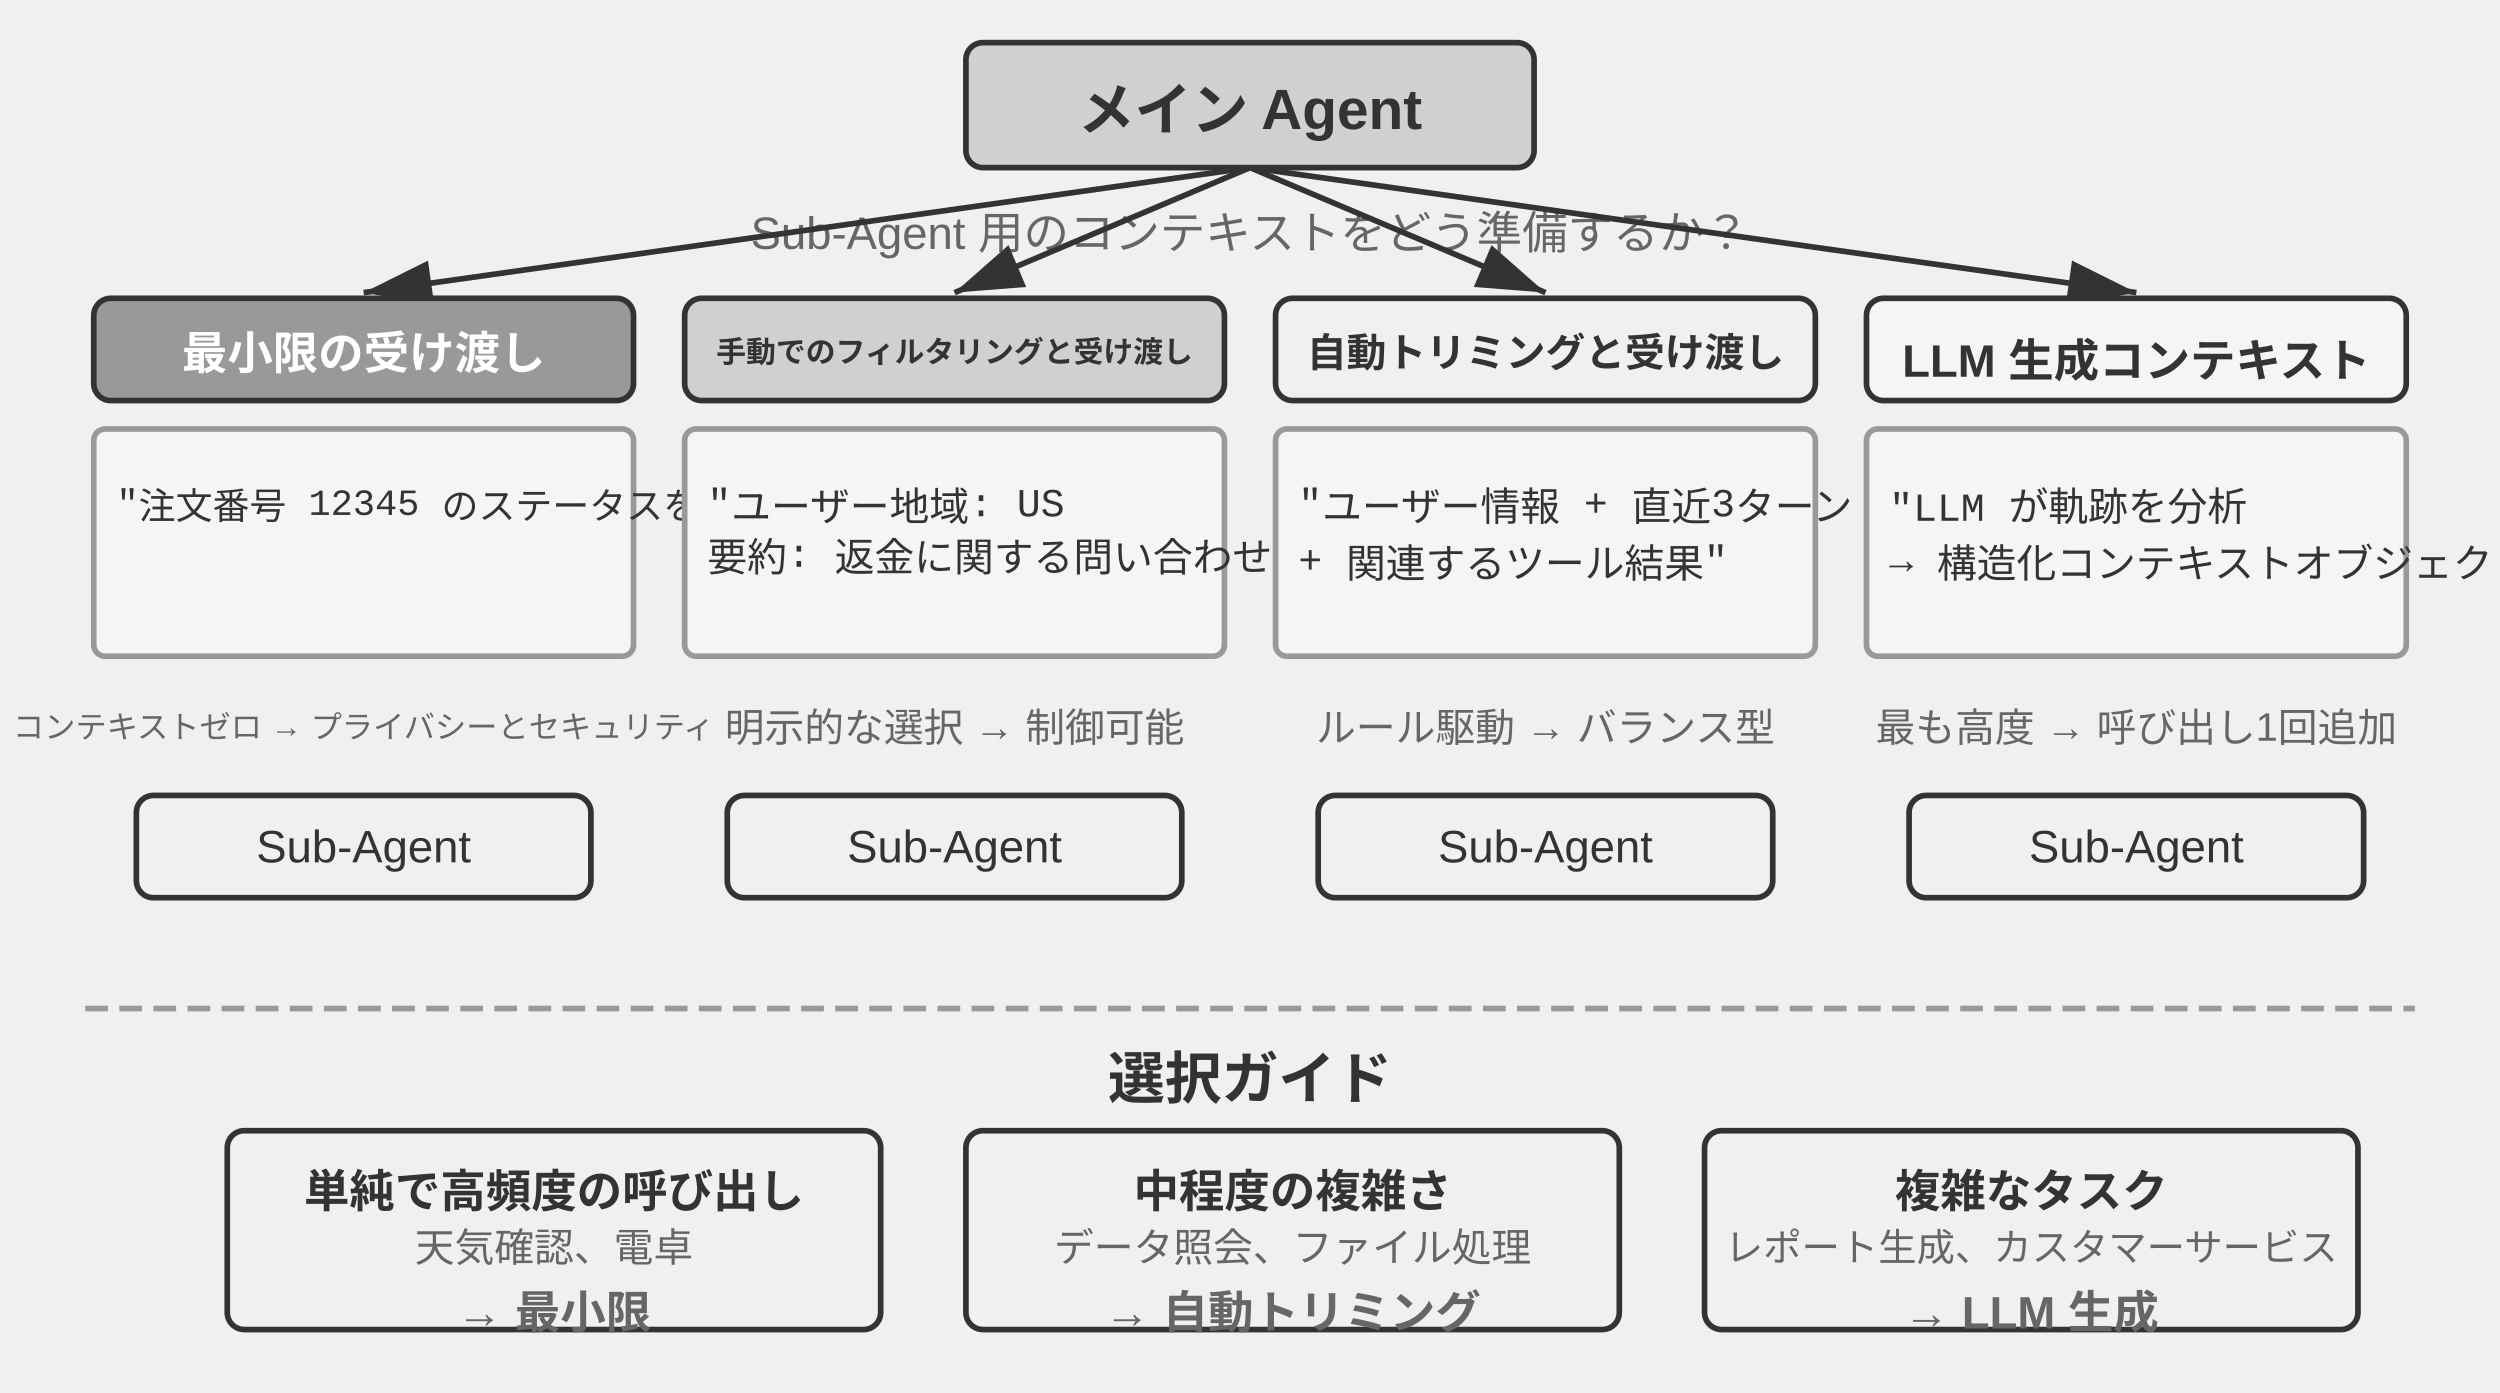
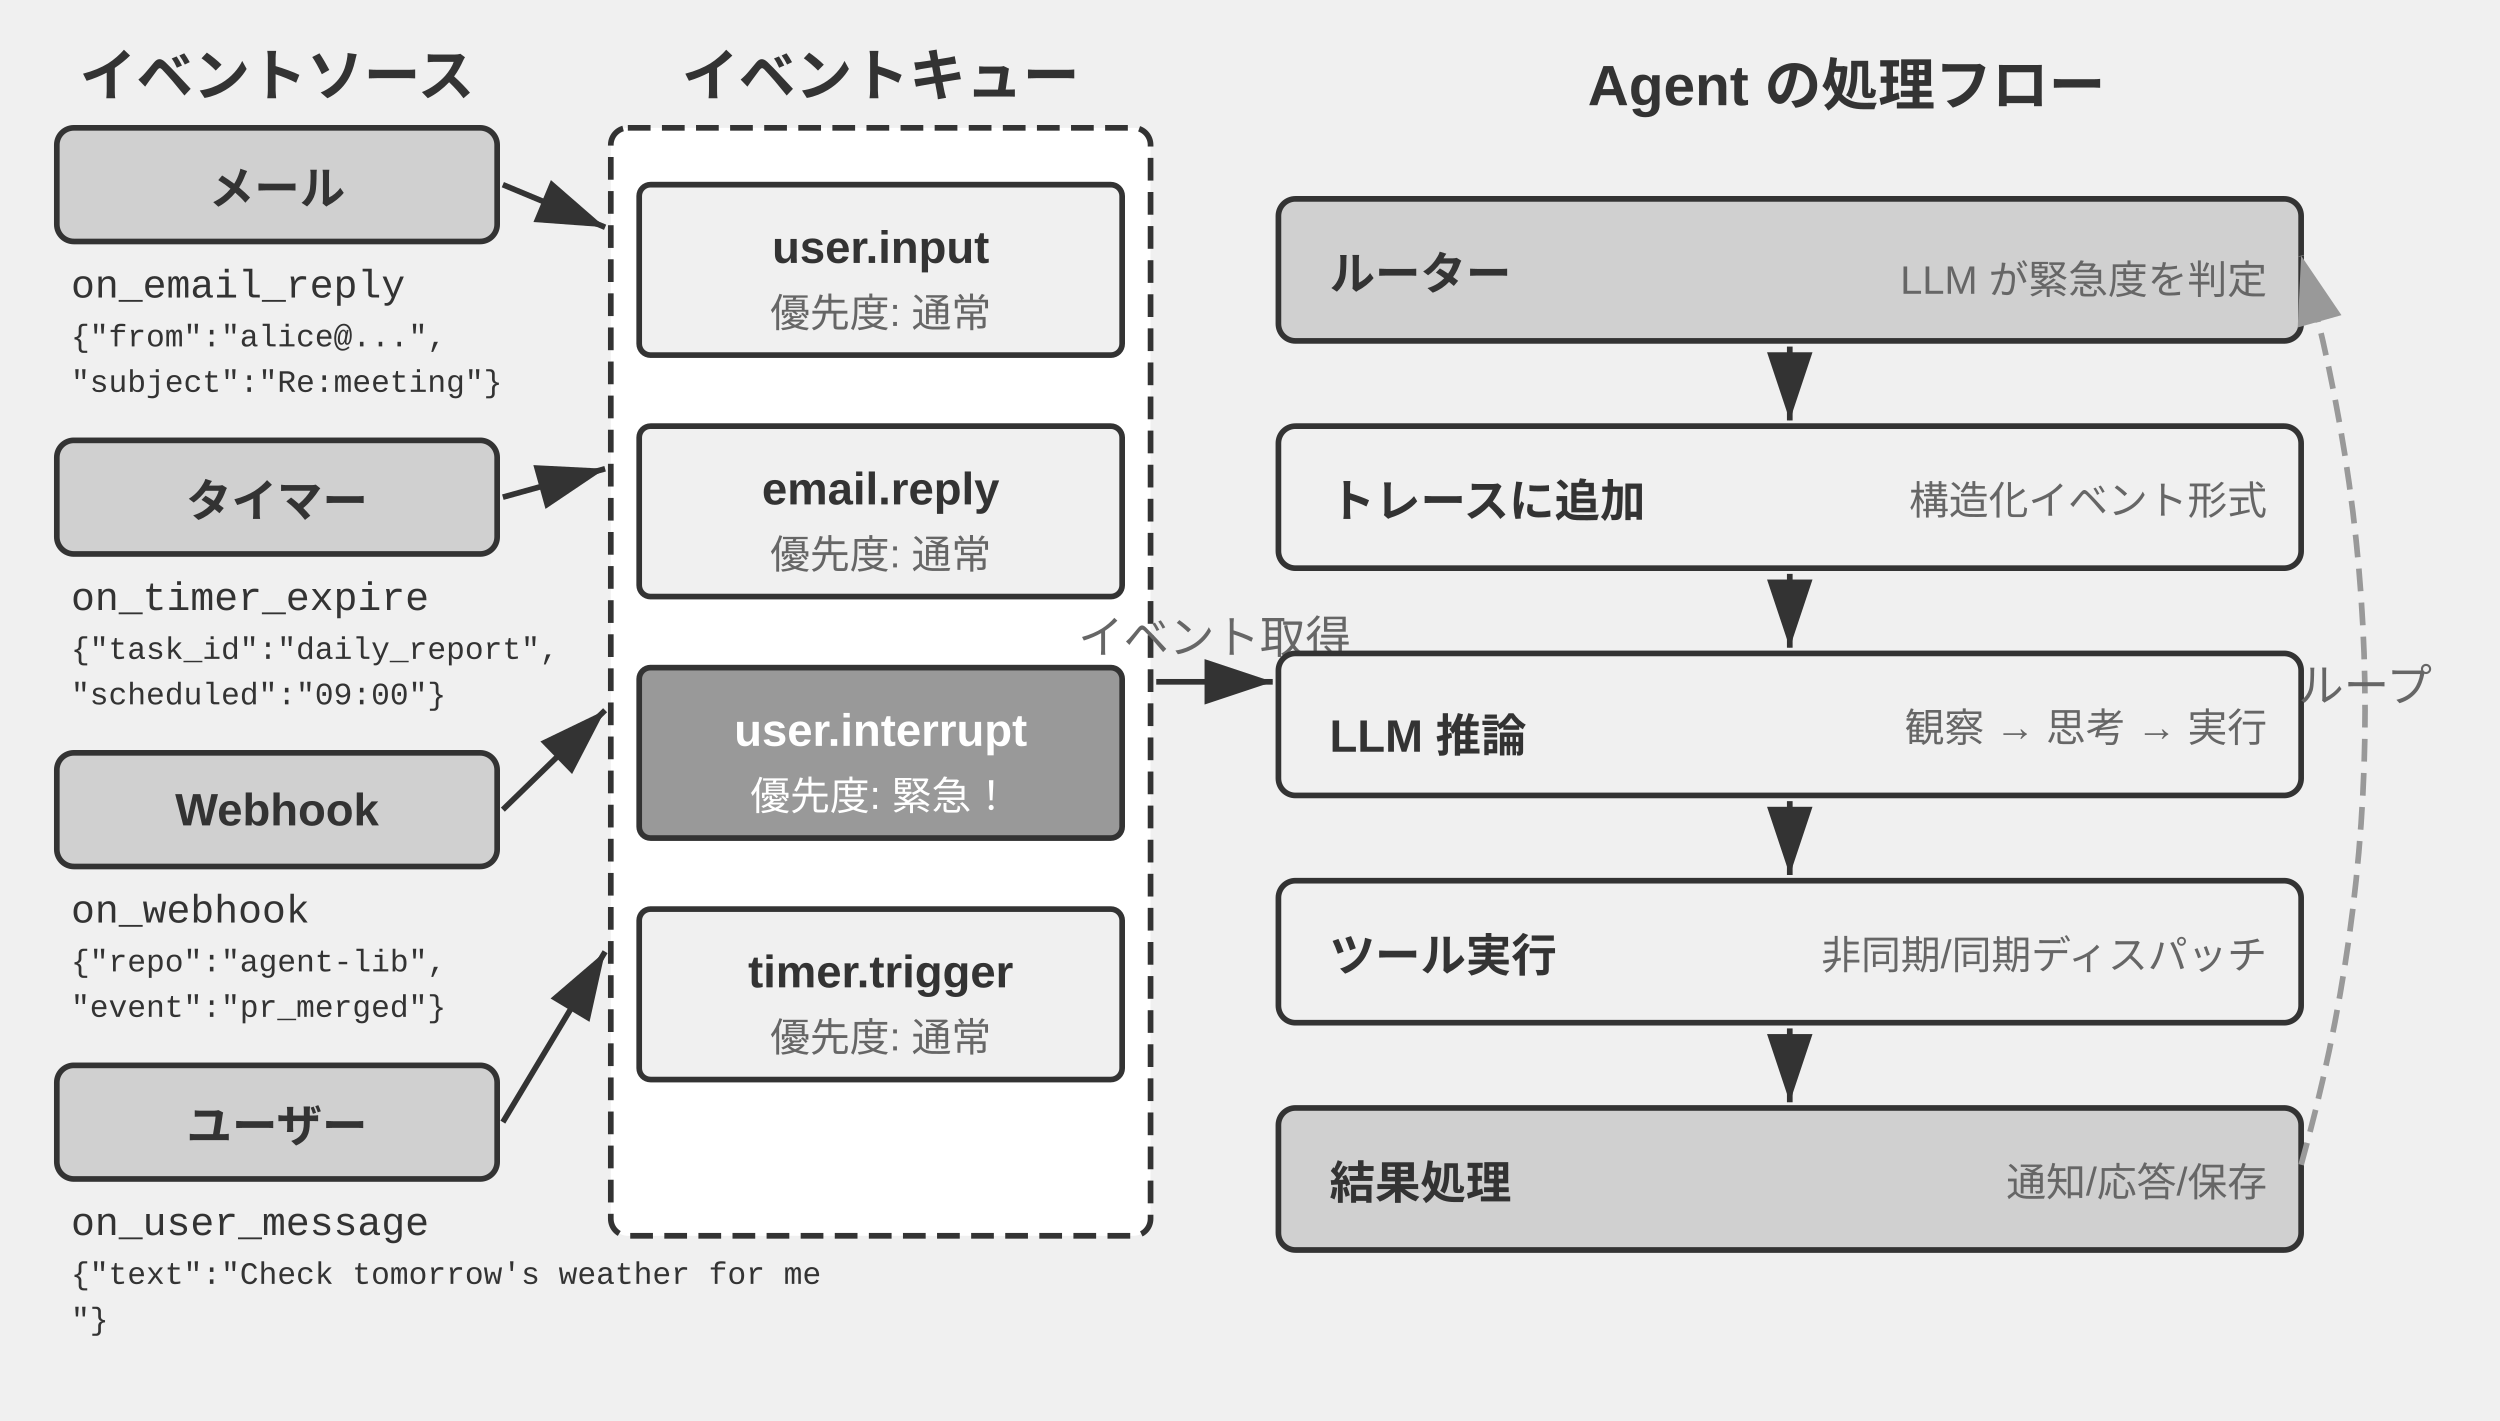
- <svg xmlns="http://www.w3.org/2000/svg" viewBox="0 40 880 490" width="880" height="490" style="background:#ffffff">
+ <svg xmlns="http://www.w3.org/2000/svg" viewBox="0 40 880 500" width="880" height="500" style="background:#ffffff">
  <defs>
    <marker id="ah" markerWidth="12" markerHeight="8" refX="12" refY="4" orient="auto">
      <polygon points="0 0, 12 4, 0 8" fill="#333333" />
    </marker>
    <marker id="ah-light" markerWidth="12" markerHeight="8" refX="12" refY="4" orient="auto">
      <polygon points="0 0, 12 4, 0 8" fill="#999999" />
    </marker>
  </defs>
-   <rect x="340.0" y="55" width="200" height="44" rx="6" fill="#d0d0d0" stroke="#333333" stroke-width="2" />
-   <text x="440.0" y="77.0" font-family="Arial, 'Helvetica Neue', Helvetica, 'PingFang SC', 'Microsoft YaHei', sans-serif" font-size="20" fill="#333333" text-anchor="middle" dominant-baseline="central" font-weight="bold">メイン Agent</text>
-   <text x="440.0" y="118" font-family="Arial, 'Helvetica Neue', Helvetica, 'PingFang SC', 'Microsoft YaHei', sans-serif" font-size="16" fill="#666666" text-anchor="middle" dominant-baseline="central" font-weight="normal">Sub-Agent 用のコンテキストをどう準備するか？</text>
-   <line x1="440.0" y1="99" x2="128.0" y2="143" stroke="#333333" stroke-width="2" marker-end="url(#ah)" />
-   <rect x="33.0" y="145" width="190" height="36" rx="6" fill="#999999" stroke="#333333" stroke-width="2" />
-   <text x="128.0" y="163" font-family="Arial, 'Helvetica Neue', Helvetica, 'PingFang SC', 'Microsoft YaHei', sans-serif" font-size="16" fill="#ffffff" text-anchor="middle" dominant-baseline="central" font-weight="bold">最小限の受け渡し</text>
-   <rect x="33.0" y="191" width="190" height="80" rx="4" fill="#f5f5f5" stroke="#999999" stroke-width="2" />
-   <text x="41.0" y="215" font-family="'Courier New', Courier, monospace" font-size="13" fill="#333333" text-anchor="start" dominant-baseline="central">"注文番号 12345 のステータスを照会"</text>
-   <text x="128.0" y="295" font-family="Arial, 'Helvetica Neue', Helvetica, 'PingFang SC', 'Microsoft YaHei', sans-serif" font-size="11" fill="#666666" text-anchor="middle" dominant-baseline="central" font-weight="normal">コンテキストゼロ → プライバシーとセキュリティ</text>
-   <rect x="48.0" y="320" width="160" height="36" rx="6" fill="#f0f0f0" stroke="#333333" stroke-width="2" />
-   <text x="128.0" y="338.0" font-family="Arial, 'Helvetica Neue', Helvetica, 'PingFang SC', 'Microsoft YaHei', sans-serif" font-size="16" fill="#333333" text-anchor="middle" dominant-baseline="central" font-weight="normal">Sub-Agent</text>
-   <line x1="440.0" y1="99" x2="336.0" y2="143" stroke="#333333" stroke-width="2" marker-end="url(#ah)" />
-   <rect x="241.0" y="145" width="190" height="36" rx="6" fill="#d0d0d0" stroke="#333333" stroke-width="2" />
-   <text x="336.0" y="163" font-family="Arial, 'Helvetica Neue', Helvetica, 'PingFang SC', 'Microsoft YaHei', sans-serif" font-size="10.5" fill="#333333" text-anchor="middle" dominant-baseline="central" font-weight="bold">手動でのフィルタリングと受け渡し</text>
-   <rect x="241.0" y="191" width="190" height="80" rx="4" fill="#f5f5f5" stroke="#999999" stroke-width="2" />
-   <text x="249.0" y="215" font-family="'Courier New', Courier, monospace" font-size="14" fill="#333333" text-anchor="start" dominant-baseline="central">"ユーザー地域: US</text>
-   <text x="249.0" y="235" font-family="'Courier New', Courier, monospace" font-size="14" fill="#333333" text-anchor="start" dominant-baseline="central">要約: 返金に関する問い合わせ"</text>
-   <text x="336.0" y="295" font-family="Arial, 'Helvetica Neue', Helvetica, 'PingFang SC', 'Microsoft YaHei', sans-serif" font-size="14" fill="#666666" text-anchor="middle" dominant-baseline="central" font-weight="normal">明示的な選択 → 制御可能</text>
-   <rect x="256.0" y="320" width="160" height="36" rx="6" fill="#f0f0f0" stroke="#333333" stroke-width="2" />
-   <text x="336.0" y="338.0" font-family="Arial, 'Helvetica Neue', Helvetica, 'PingFang SC', 'Microsoft YaHei', sans-serif" font-size="16" fill="#333333" text-anchor="middle" dominant-baseline="central" font-weight="normal">Sub-Agent</text>
-   <line x1="440.0" y1="99" x2="544.0" y2="143" stroke="#333333" stroke-width="2" marker-end="url(#ah)" />
-   <rect x="449.0" y="145" width="190" height="36" rx="6" fill="#f0f0f0" stroke="#333333" stroke-width="2" />
-   <text x="544.0" y="163" font-family="Arial, 'Helvetica Neue', Helvetica, 'PingFang SC', 'Microsoft YaHei', sans-serif" font-size="14" fill="#333333" text-anchor="middle" dominant-baseline="central" font-weight="bold">自動トリミングと受け渡し</text>
-   <rect x="449.0" y="191" width="190" height="80" rx="4" fill="#f5f5f5" stroke="#999999" stroke-width="2" />
-   <text x="457.0" y="215" font-family="'Courier New', Courier, monospace" font-size="14" fill="#333333" text-anchor="start" dominant-baseline="central">"ユーザー情報 + 直近3ターン</text>
-   <text x="457.0" y="235" font-family="'Courier New', Courier, monospace" font-size="14" fill="#333333" text-anchor="start" dominant-baseline="central">+ 関連するツール結果"</text>
-   <text x="544.0" y="295" font-family="Arial, 'Helvetica Neue', Helvetica, 'PingFang SC', 'Microsoft YaHei', sans-serif" font-size="14" fill="#666666" text-anchor="middle" dominant-baseline="central" font-weight="normal">ルール駆動 → バランス型</text>
-   <rect x="464.0" y="320" width="160" height="36" rx="6" fill="#f0f0f0" stroke="#333333" stroke-width="2" />
-   <text x="544.0" y="338.0" font-family="Arial, 'Helvetica Neue', Helvetica, 'PingFang SC', 'Microsoft YaHei', sans-serif" font-size="16" fill="#333333" text-anchor="middle" dominant-baseline="central" font-weight="normal">Sub-Agent</text>
-   <line x1="440.0" y1="99" x2="752.0" y2="143" stroke="#333333" stroke-width="2" marker-end="url(#ah)" />
-   <rect x="657.0" y="145" width="190" height="36" rx="6" fill="#f5f5f5" stroke="#333333" stroke-width="2" />
-   <text x="752.0" y="163" font-family="Arial, 'Helvetica Neue', Helvetica, 'PingFang SC', 'Microsoft YaHei', sans-serif" font-size="16" fill="#333333" text-anchor="middle" dominant-baseline="central" font-weight="bold">LLM 生成コンテキスト</text>
-   <rect x="657.0" y="191" width="190" height="80" rx="4" fill="#f5f5f5" stroke="#999999" stroke-width="2" />
-   <text x="665.0" y="215" font-family="'Courier New', Courier, monospace" font-size="14" fill="#333333" text-anchor="start" dominant-baseline="central">"LLM が軌跡を分析</text>
-   <text x="665.0" y="235" font-family="'Courier New', Courier, monospace" font-size="14" fill="#333333" text-anchor="start" dominant-baseline="central">→ 構造化コンテキストオブジェクト"</text>
-   <text x="752.0" y="295" font-family="Arial, 'Helvetica Neue', Helvetica, 'PingFang SC', 'Microsoft YaHei', sans-serif" font-size="14" fill="#666666" text-anchor="middle" dominant-baseline="central" font-weight="normal">最も高度 → 呼び出し1回追加</text>
-   <rect x="672.0" y="320" width="160" height="36" rx="6" fill="#f0f0f0" stroke="#333333" stroke-width="2" />
-   <text x="752.0" y="338.0" font-family="Arial, 'Helvetica Neue', Helvetica, 'PingFang SC', 'Microsoft YaHei', sans-serif" font-size="16" fill="#333333" text-anchor="middle" dominant-baseline="central" font-weight="normal">Sub-Agent</text>
-   <line x1="30" y1="395" x2="850" y2="395" stroke="#999999" stroke-width="2" stroke-dasharray="8,4" />
-   <text x="440.0" y="418" font-family="Arial, 'Helvetica Neue', Helvetica, 'PingFang SC', 'Microsoft YaHei', sans-serif" font-size="20" fill="#333333" text-anchor="middle" dominant-baseline="central" font-weight="bold">選択ガイド</text>
-   <rect x="80" y="438" width="230" height="70" rx="6" fill="#f0f0f0" stroke="#333333" stroke-width="2" />
-   <text x="195" y="458" font-family="Arial, 'Helvetica Neue', Helvetica, 'PingFang SC', 'Microsoft YaHei', sans-serif" font-size="16" fill="#333333" text-anchor="middle" dominant-baseline="central" font-weight="bold">単純で高頻度の呼び出し</text>
-   <text x="195" y="478" font-family="Arial, 'Helvetica Neue', Helvetica, 'PingFang SC', 'Microsoft YaHei', sans-serif" font-size="14" fill="#666666" text-anchor="middle" dominant-baseline="central" font-weight="normal">天気確認、電卓</text>
-   <text x="195" y="498" font-family="Arial, 'Helvetica Neue', Helvetica, 'PingFang SC', 'Microsoft YaHei', sans-serif" font-size="16" fill="#666666" text-anchor="middle" dominant-baseline="central" font-weight="bold">→ 最小限</text>
-   <rect x="340" y="438" width="230" height="70" rx="6" fill="#f0f0f0" stroke="#333333" stroke-width="2" />
-   <text x="455" y="458" font-family="Arial, 'Helvetica Neue', Helvetica, 'PingFang SC', 'Microsoft YaHei', sans-serif" font-size="16" fill="#333333" text-anchor="middle" dominant-baseline="central" font-weight="bold">中程度の複雑さ</text>
-   <text x="455" y="478" font-family="Arial, 'Helvetica Neue', Helvetica, 'PingFang SC', 'Microsoft YaHei', sans-serif" font-size="14" fill="#666666" text-anchor="middle" dominant-baseline="central" font-weight="normal">データ照会、ファイル処理</text>
-   <text x="455" y="498" font-family="Arial, 'Helvetica Neue', Helvetica, 'PingFang SC', 'Microsoft YaHei', sans-serif" font-size="16" fill="#666666" text-anchor="middle" dominant-baseline="central" font-weight="bold">→ 自動トリミング</text>
-   <rect x="600" y="438" width="230" height="70" rx="6" fill="#f0f0f0" stroke="#333333" stroke-width="2" />
-   <text x="715" y="458" font-family="Arial, 'Helvetica Neue', Helvetica, 'PingFang SC', 'Microsoft YaHei', sans-serif" font-size="16" fill="#333333" text-anchor="middle" dominant-baseline="central" font-weight="bold">複雑なタスク</text>
-   <text x="715" y="478" font-family="Arial, 'Helvetica Neue', Helvetica, 'PingFang SC', 'Microsoft YaHei', sans-serif" font-size="13.5" fill="#666666" text-anchor="middle" dominant-baseline="central" font-weight="normal">レポート生成、カスタマーサービス</text>
-   <text x="715" y="498" font-family="Arial, 'Helvetica Neue', Helvetica, 'PingFang SC', 'Microsoft YaHei', sans-serif" font-size="16" fill="#666666" text-anchor="middle" dominant-baseline="central" font-weight="bold">→ LLM 生成</text>
+   <text x="97.5" y="65" font-family="Arial, 'Helvetica Neue', Helvetica, 'PingFang SC', 'Microsoft YaHei', sans-serif" font-size="20" fill="#333333" text-anchor="middle" dominant-baseline="central" font-weight="bold">イベントソース</text>
+   <rect x="20" y="85" width="155" height="40" rx="6" fill="#d0d0d0" stroke="#333333" stroke-width="2" />
+   <text x="97.5" y="105.0" font-family="Arial, 'Helvetica Neue', Helvetica, 'PingFang SC', 'Microsoft YaHei', sans-serif" font-size="16" fill="#333333" text-anchor="middle" dominant-baseline="central" font-weight="bold">メール</text>
+   <text x="25" y="141" font-family="'Courier New', Courier, monospace" font-size="14" fill="#333333" text-anchor="start" dominant-baseline="central">on_email_reply</text>
+   <text x="25" y="159" font-family="'Courier New', Courier, monospace" font-size="11" fill="#333333" text-anchor="start" dominant-baseline="central">{"from":"alice@...",</text>
+   <text x="25" y="175" font-family="'Courier New', Courier, monospace" font-size="11" fill="#333333" text-anchor="start" dominant-baseline="central"> "subject":"Re:meeting"}</text>
+   <rect x="20" y="195" width="155" height="40" rx="6" fill="#d0d0d0" stroke="#333333" stroke-width="2" />
+   <text x="97.5" y="215.0" font-family="Arial, 'Helvetica Neue', Helvetica, 'PingFang SC', 'Microsoft YaHei', sans-serif" font-size="16" fill="#333333" text-anchor="middle" dominant-baseline="central" font-weight="bold">タイマー</text>
+   <text x="25" y="251" font-family="'Courier New', Courier, monospace" font-size="14" fill="#333333" text-anchor="start" dominant-baseline="central">on_timer_expire</text>
+   <text x="25" y="269" font-family="'Courier New', Courier, monospace" font-size="11" fill="#333333" text-anchor="start" dominant-baseline="central">{"task_id":"daily_report",</text>
+   <text x="25" y="285" font-family="'Courier New', Courier, monospace" font-size="11" fill="#333333" text-anchor="start" dominant-baseline="central"> "scheduled":"09:00"}</text>
+   <rect x="20" y="305" width="155" height="40" rx="6" fill="#d0d0d0" stroke="#333333" stroke-width="2" />
+   <text x="97.5" y="325.0" font-family="Arial, 'Helvetica Neue', Helvetica, 'PingFang SC', 'Microsoft YaHei', sans-serif" font-size="16" fill="#333333" text-anchor="middle" dominant-baseline="central" font-weight="bold">Webhook</text>
+   <text x="25" y="361" font-family="'Courier New', Courier, monospace" font-size="14" fill="#333333" text-anchor="start" dominant-baseline="central">on_webhook</text>
+   <text x="25" y="379" font-family="'Courier New', Courier, monospace" font-size="11" fill="#333333" text-anchor="start" dominant-baseline="central">{"repo":"agent-lib",</text>
+   <text x="25" y="395" font-family="'Courier New', Courier, monospace" font-size="11" fill="#333333" text-anchor="start" dominant-baseline="central"> "event":"pr_merged"}</text>
+   <rect x="20" y="415" width="155" height="40" rx="6" fill="#d0d0d0" stroke="#333333" stroke-width="2" />
+   <text x="97.5" y="435.0" font-family="Arial, 'Helvetica Neue', Helvetica, 'PingFang SC', 'Microsoft YaHei', sans-serif" font-size="16" fill="#333333" text-anchor="middle" dominant-baseline="central" font-weight="bold">ユーザー</text>
+   <text x="25" y="471" font-family="'Courier New', Courier, monospace" font-size="14" fill="#333333" text-anchor="start" dominant-baseline="central">on_user_message</text>
+   <text x="25" y="489" font-family="'Courier New', Courier, monospace" font-size="11" fill="#333333" text-anchor="start" dominant-baseline="central">{"text":"Check tomorrow's weather for me</text>
+   <text x="25" y="505" font-family="'Courier New', Courier, monospace" font-size="11" fill="#333333" text-anchor="start" dominant-baseline="central">"}</text>
+   <text x="310.0" y="65" font-family="Arial, 'Helvetica Neue', Helvetica, 'PingFang SC', 'Microsoft YaHei', sans-serif" font-size="20" fill="#333333" text-anchor="middle" dominant-baseline="central" font-weight="bold">イベントキュー</text>
+   <rect x="215" y="85" width="190" height="390" rx="6" fill="#ffffff" stroke="#333333" stroke-width="2" stroke-dasharray="8,4" />
+   <rect x="225" y="105" width="170" height="60" rx="4" fill="#f0f0f0" stroke="#333333" stroke-width="2" />
+   <text x="310.0" y="127" font-family="Arial, 'Helvetica Neue', Helvetica, 'PingFang SC', 'Microsoft YaHei', sans-serif" font-size="16" fill="#333333" text-anchor="middle" dominant-baseline="central" font-weight="bold">user.input</text>
+   <text x="310.0" y="149" font-family="Arial, 'Helvetica Neue', Helvetica, 'PingFang SC', 'Microsoft YaHei', sans-serif" font-size="14" fill="#666666" text-anchor="middle" dominant-baseline="central" font-weight="normal">優先度: 通常</text>
+   <rect x="225" y="190" width="170" height="60" rx="4" fill="#f0f0f0" stroke="#333333" stroke-width="2" />
+   <text x="310.0" y="212" font-family="Arial, 'Helvetica Neue', Helvetica, 'PingFang SC', 'Microsoft YaHei', sans-serif" font-size="16" fill="#333333" text-anchor="middle" dominant-baseline="central" font-weight="bold">email.reply</text>
+   <text x="310.0" y="234" font-family="Arial, 'Helvetica Neue', Helvetica, 'PingFang SC', 'Microsoft YaHei', sans-serif" font-size="14" fill="#666666" text-anchor="middle" dominant-baseline="central" font-weight="normal">優先度: 通常</text>
+   <rect x="225" y="275" width="170" height="60" rx="4" fill="#999999" stroke="#333333" stroke-width="2" />
+   <text x="310.0" y="297" font-family="Arial, 'Helvetica Neue', Helvetica, 'PingFang SC', 'Microsoft YaHei', sans-serif" font-size="16" fill="#ffffff" text-anchor="middle" dominant-baseline="central" font-weight="bold">user.interrupt</text>
+   <text x="310.0" y="319" font-family="Arial, 'Helvetica Neue', Helvetica, 'PingFang SC', 'Microsoft YaHei', sans-serif" font-size="14" fill="#ffffff" text-anchor="middle" dominant-baseline="central" font-weight="normal">優先度: 緊急！</text>
+   <rect x="225" y="360" width="170" height="60" rx="4" fill="#f0f0f0" stroke="#333333" stroke-width="2" />
+   <text x="310.0" y="382" font-family="Arial, 'Helvetica Neue', Helvetica, 'PingFang SC', 'Microsoft YaHei', sans-serif" font-size="16" fill="#333333" text-anchor="middle" dominant-baseline="central" font-weight="bold">timer.trigger</text>
+   <text x="310.0" y="404" font-family="Arial, 'Helvetica Neue', Helvetica, 'PingFang SC', 'Microsoft YaHei', sans-serif" font-size="14" fill="#666666" text-anchor="middle" dominant-baseline="central" font-weight="normal">優先度: 通常</text>
+   <line x1="177" y1="105" x2="213" y2="120" stroke="#333333" stroke-width="2" marker-end="url(#ah)" />
+   <line x1="177" y1="215" x2="213" y2="205" stroke="#333333" stroke-width="2" marker-end="url(#ah)" />
+   <line x1="177" y1="325" x2="213" y2="290" stroke="#333333" stroke-width="2" marker-end="url(#ah)" />
+   <line x1="177" y1="435" x2="213" y2="375" stroke="#333333" stroke-width="2" marker-end="url(#ah)" />
+   <text x="650" y="65" font-family="Arial, 'Helvetica Neue', Helvetica, 'PingFang SC', 'Microsoft YaHei', sans-serif" font-size="20" fill="#333333" text-anchor="middle" dominant-baseline="central" font-weight="bold">Agent の処理フロー</text>
+   <line x1="407" y1="280" x2="448" y2="280" stroke="#333333" stroke-width="2" marker-end="url(#ah)" />
+   <text x="427.5" y="270.0" font-family="Arial, 'Helvetica Neue', Helvetica, 'PingFang SC', 'Microsoft YaHei', sans-serif" font-size="16" fill="#666666" text-anchor="middle">イベント取得</text>
+   <rect x="450" y="110" width="360" height="50" rx="6" fill="#d0d0d0" stroke="#333333" stroke-width="2" />
+   <text x="468" y="135.0" font-family="Arial, 'Helvetica Neue', Helvetica, 'PingFang SC', 'Microsoft YaHei', sans-serif" font-size="16" fill="#333333" text-anchor="start" dominant-baseline="central" font-weight="bold">ルーター</text>
+   <text x="798" y="135.0" font-family="Arial, 'Helvetica Neue', Helvetica, 'PingFang SC', 'Microsoft YaHei', sans-serif" font-size="14" fill="#666666" text-anchor="end" dominant-baseline="central" font-weight="normal">LLM が緊急度を判定</text>
+   <line x1="630.0" y1="162" x2="630.0" y2="188" stroke="#333333" stroke-width="2" marker-end="url(#ah)" />
+   <rect x="450" y="190" width="360" height="50" rx="6" fill="#f0f0f0" stroke="#333333" stroke-width="2" />
+   <text x="468" y="215.0" font-family="Arial, 'Helvetica Neue', Helvetica, 'PingFang SC', 'Microsoft YaHei', sans-serif" font-size="16" fill="#333333" text-anchor="start" dominant-baseline="central" font-weight="bold">トレースに追加</text>
+   <text x="798" y="215.0" font-family="Arial, 'Helvetica Neue', Helvetica, 'PingFang SC', 'Microsoft YaHei', sans-serif" font-size="14" fill="#666666" text-anchor="end" dominant-baseline="central" font-weight="normal">構造化イベント形式</text>
+   <line x1="630.0" y1="242" x2="630.0" y2="268" stroke="#333333" stroke-width="2" marker-end="url(#ah)" />
+   <rect x="450" y="270" width="360" height="50" rx="6" fill="#f0f0f0" stroke="#333333" stroke-width="2" />
+   <text x="468" y="295.0" font-family="Arial, 'Helvetica Neue', Helvetica, 'PingFang SC', 'Microsoft YaHei', sans-serif" font-size="16" fill="#333333" text-anchor="start" dominant-baseline="central" font-weight="bold">LLM 推論</text>
+   <text x="798" y="295.0" font-family="Arial, 'Helvetica Neue', Helvetica, 'PingFang SC', 'Microsoft YaHei', sans-serif" font-size="14" fill="#666666" text-anchor="end" dominant-baseline="central" font-weight="normal">観察 → 思考 → 実行</text>
+   <line x1="630.0" y1="322" x2="630.0" y2="348" stroke="#333333" stroke-width="2" marker-end="url(#ah)" />
+   <rect x="450" y="350" width="360" height="50" rx="6" fill="#f0f0f0" stroke="#333333" stroke-width="2" />
+   <text x="468" y="375.0" font-family="Arial, 'Helvetica Neue', Helvetica, 'PingFang SC', 'Microsoft YaHei', sans-serif" font-size="16" fill="#333333" text-anchor="start" dominant-baseline="central" font-weight="bold">ツール実行</text>
+   <text x="798" y="375.0" font-family="Arial, 'Helvetica Neue', Helvetica, 'PingFang SC', 'Microsoft YaHei', sans-serif" font-size="14" fill="#666666" text-anchor="end" dominant-baseline="central" font-weight="normal">非同期/同期ディスパッチ</text>
+   <line x1="630.0" y1="402" x2="630.0" y2="428" stroke="#333333" stroke-width="2" marker-end="url(#ah)" />
+   <rect x="450" y="430" width="360" height="50" rx="6" fill="#d0d0d0" stroke="#333333" stroke-width="2" />
+   <text x="468" y="455.0" font-family="Arial, 'Helvetica Neue', Helvetica, 'PingFang SC', 'Microsoft YaHei', sans-serif" font-size="16" fill="#333333" text-anchor="start" dominant-baseline="central" font-weight="bold">結果処理</text>
+   <text x="798" y="455.0" font-family="Arial, 'Helvetica Neue', Helvetica, 'PingFang SC', 'Microsoft YaHei', sans-serif" font-size="14" fill="#666666" text-anchor="end" dominant-baseline="central" font-weight="normal">通知/応答/保存</text>
+   <path d="M 810,450 Q 855.0,290.0 810,130" fill="none" stroke="#999999" stroke-width="2" stroke-dasharray="8,4" marker-end="url(#ah-light)" />
+   <text x="832.5" y="280.0" font-family="Arial, 'Helvetica Neue', Helvetica, 'PingFang SC', 'Microsoft YaHei', sans-serif" font-size="16" fill="#666666" text-anchor="middle" dominant-baseline="central" font-weight="normal">ループ</text>
</svg>
